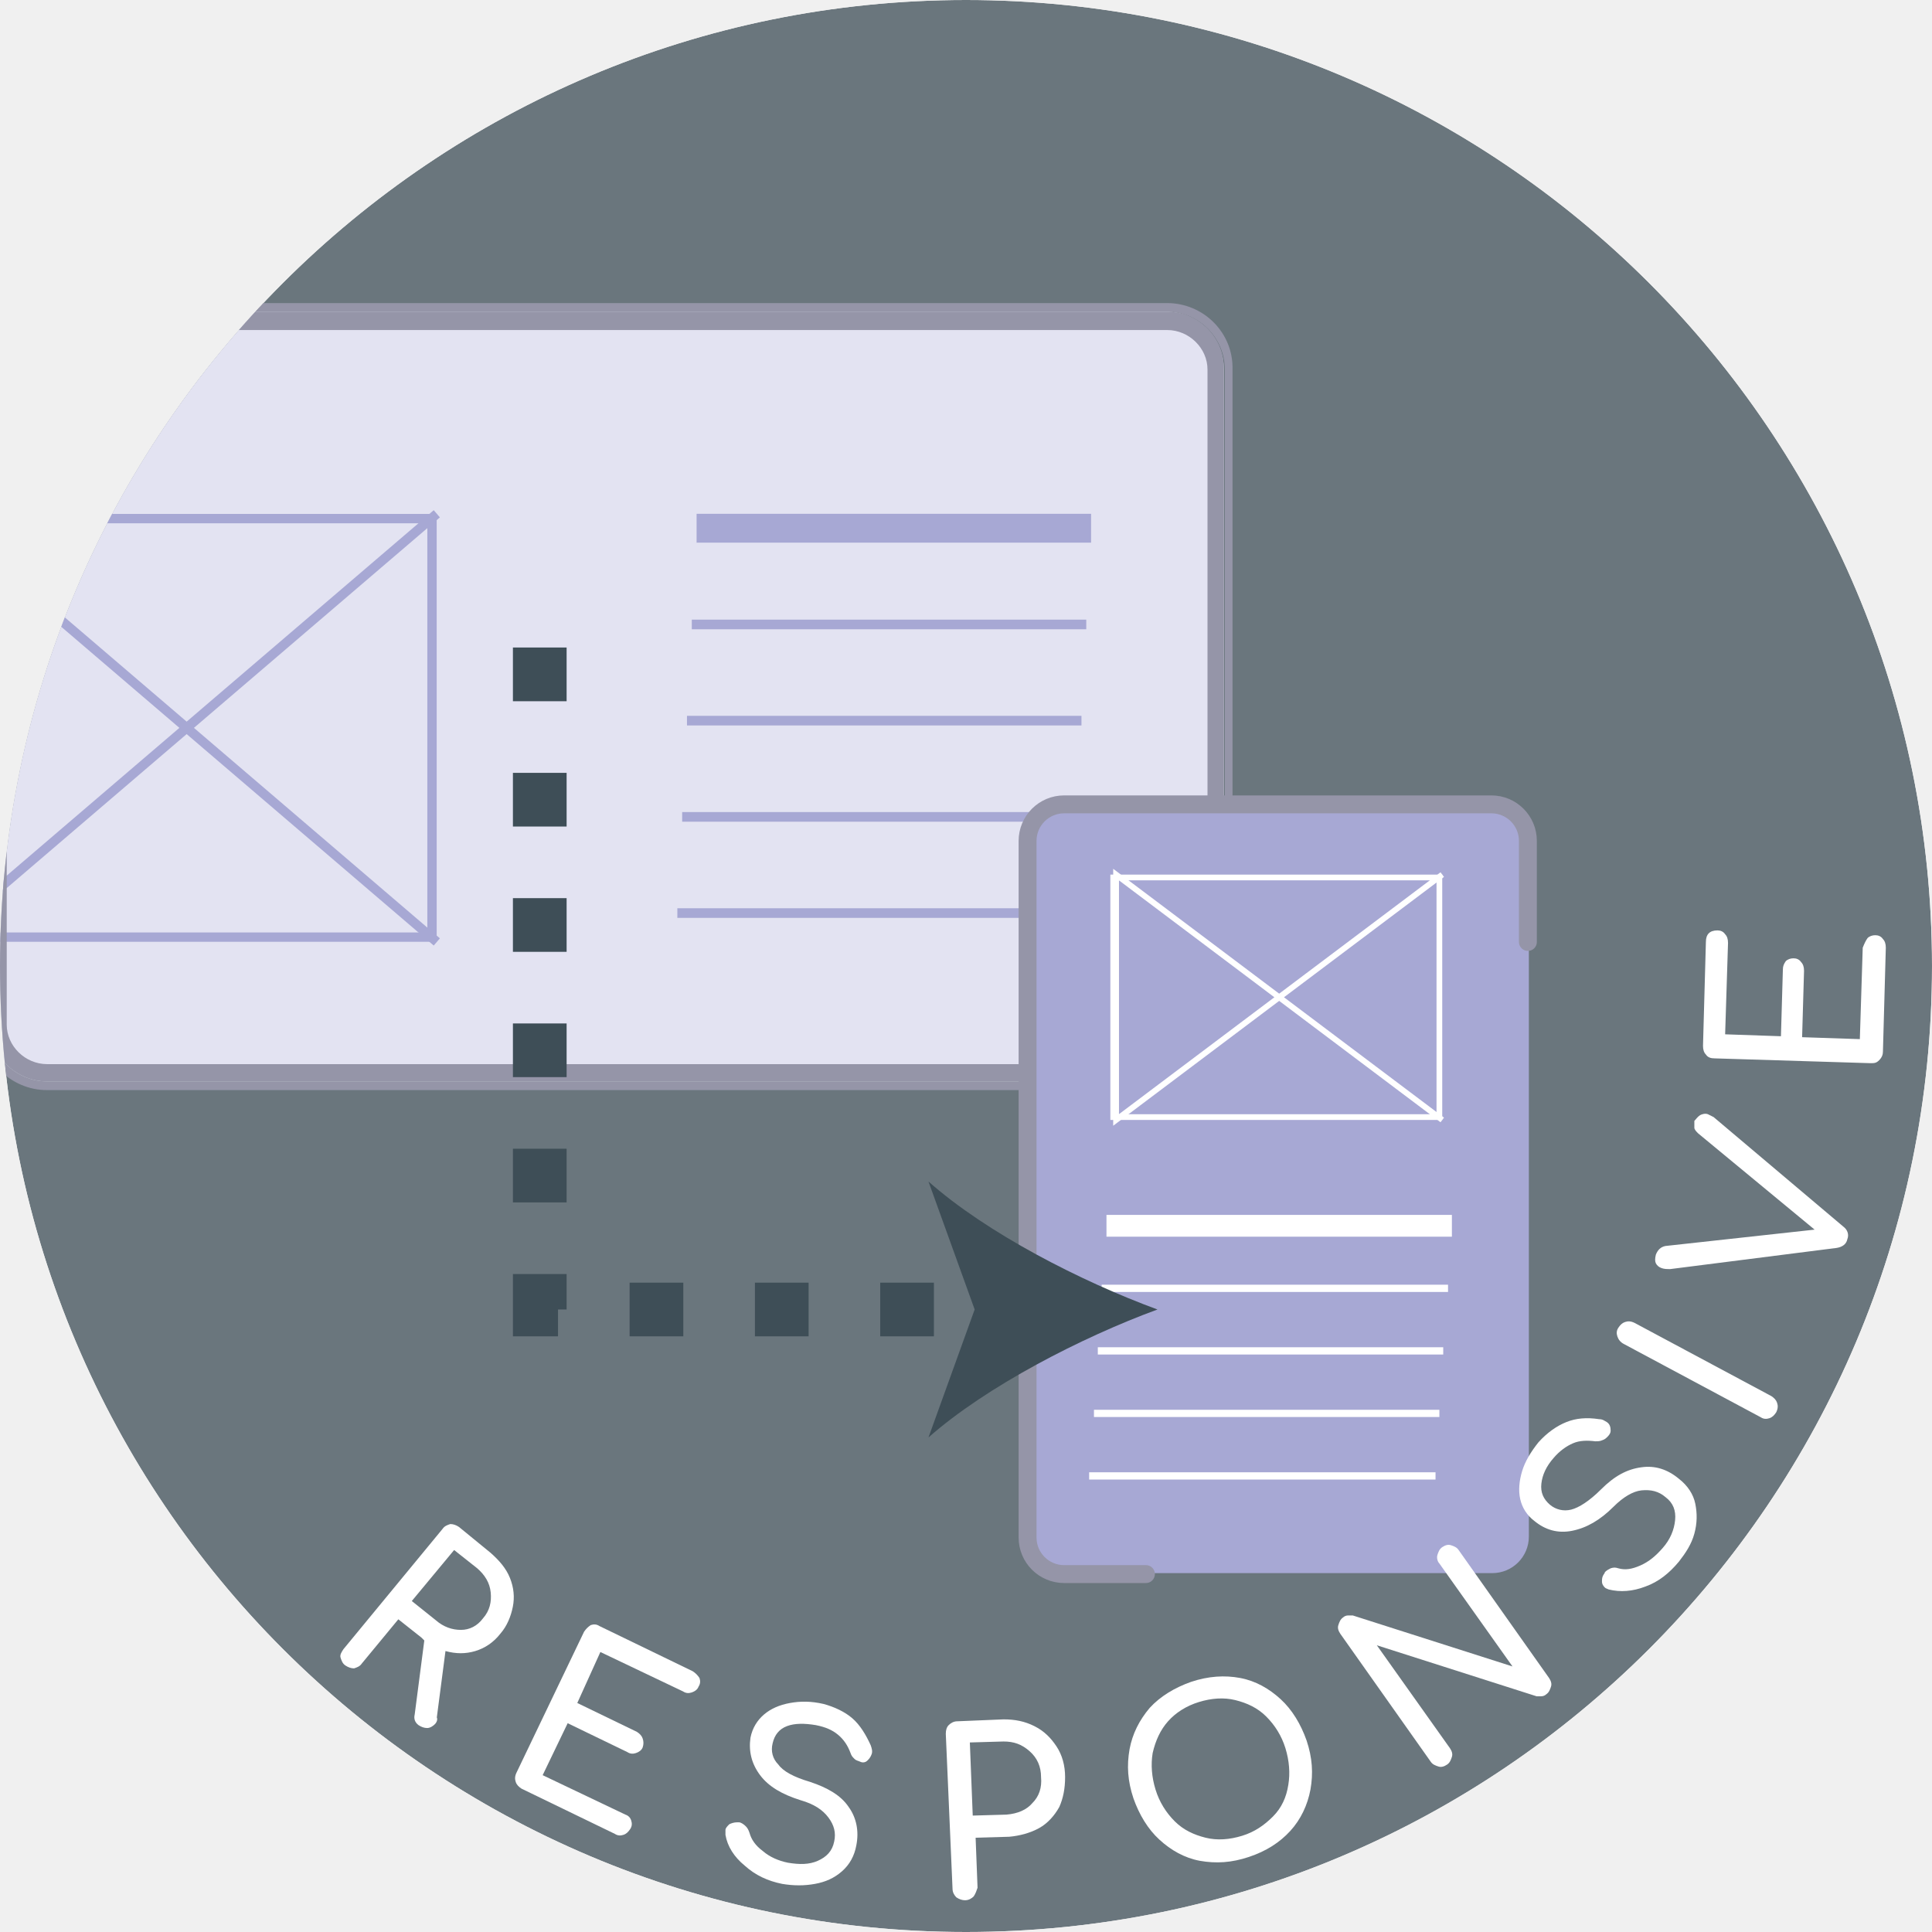
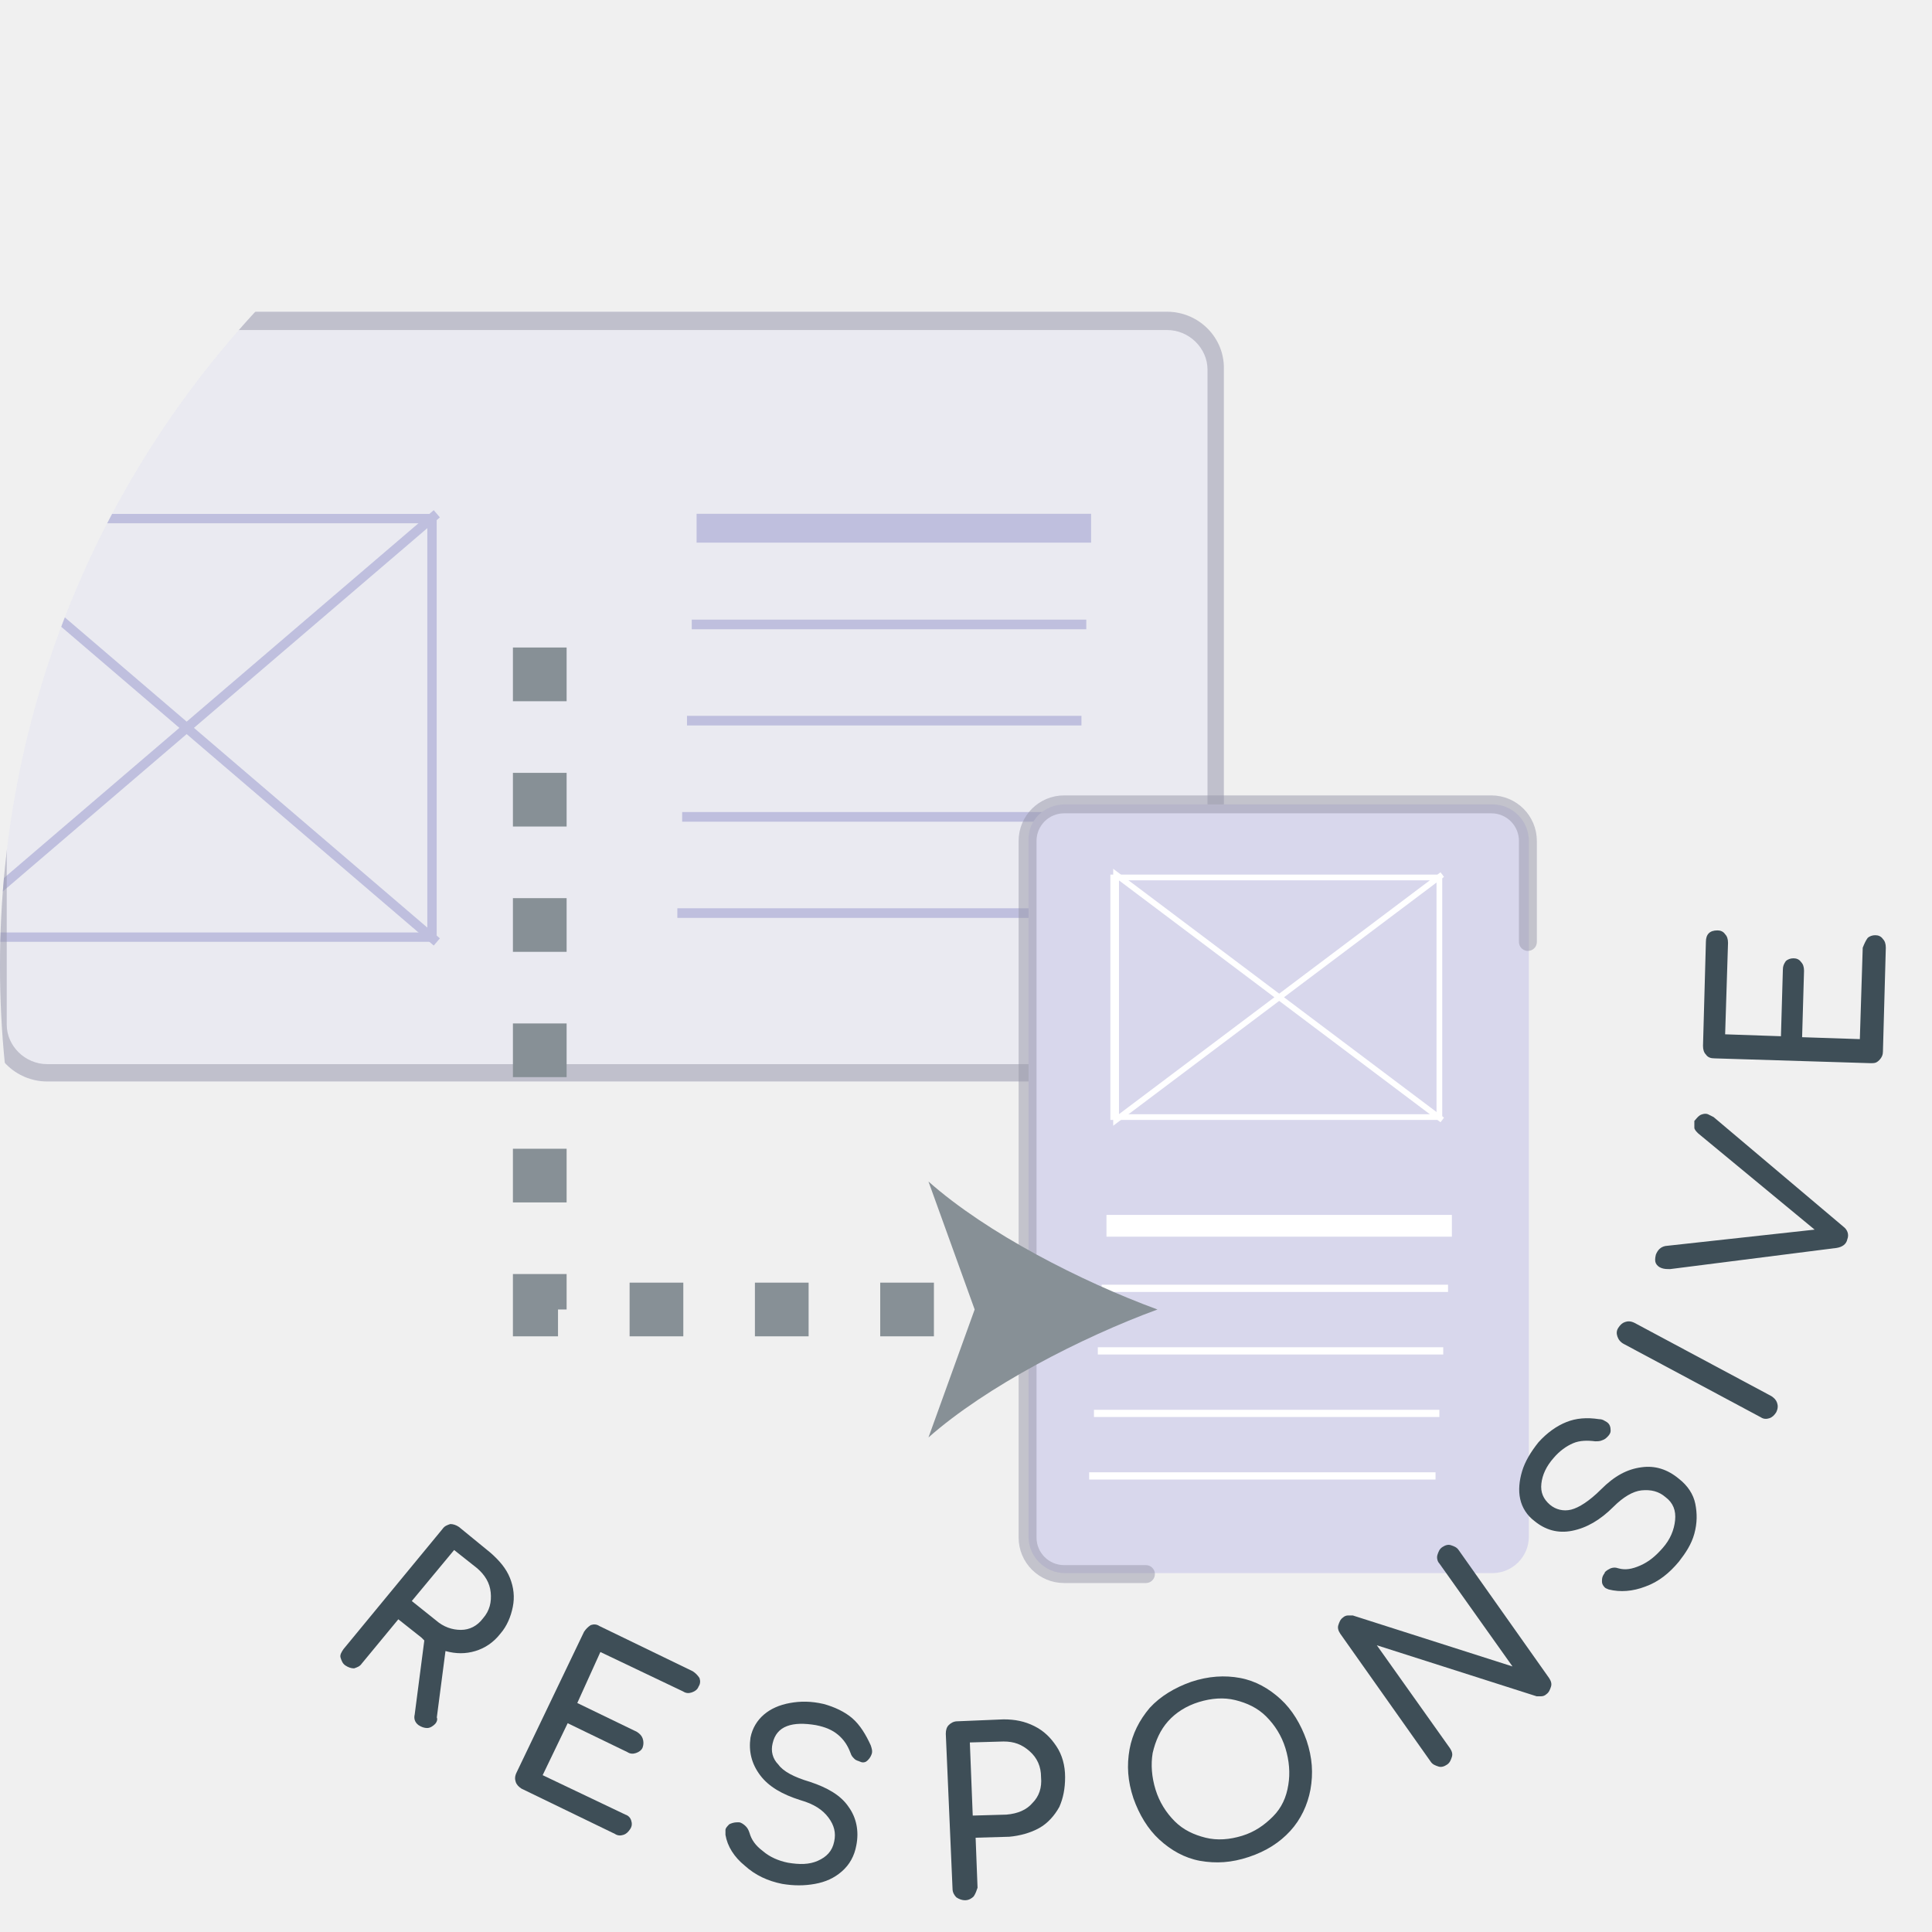
<svg xmlns="http://www.w3.org/2000/svg" xmlns:xlink="http://www.w3.org/1999/xlink" version="1.1" id="Layer_1" x="0px" y="0px" viewBox="0 0 200.8 200.8" style="enable-background:new 0 0 200.8 200.8;" xml:space="preserve">
  <style type="text/css">
	.st0{clip-path:url(#SVGID_2_);}
- 	.st1{opacity:0.75;}
- 	.st2{fill:#3E4E57;}
- 	.st3{fill:#9595A8;}
- 	.st4{fill:#E3E3F2;}
- 	.st5{fill:none;stroke:#A7A8D4;stroke-width:0.972;stroke-miterlimit:10;}
- 	.st6{fill:none;stroke:#A7A8D4;stroke-width:0.984;stroke-miterlimit:10;}
- 	.st7{fill:none;stroke:#A7A8D4;stroke-miterlimit:10;}
- 	.st8{fill:none;stroke:#A7A8D4;stroke-width:3;stroke-miterlimit:10;}
- 	.st9{fill:#A7A8D4;}
- 	.st10{fill:none;stroke:#FFFFFF;stroke-width:0.754;stroke-miterlimit:10;}
- 	.st11{fill:none;stroke:#FFFFFF;stroke-width:2.263;stroke-miterlimit:10;}
- 	.st12{fill:none;stroke:#FFFFFF;stroke-width:0.594;stroke-miterlimit:10;}
- 	.st13{fill:none;stroke:#FFFFFF;stroke-width:0.601;stroke-miterlimit:10;}
- 	.st14{fill:none;stroke:#9595A8;stroke-width:1.861;stroke-linecap:round;stroke-miterlimit:10;}
- 	.st15{enable-background:new    ;}
- 	.st16{fill:#FFFFFF;}
- 	.st17{fill:none;stroke:#3E4E57;stroke-width:5.581;stroke-miterlimit:10;stroke-dasharray:5.581,7.442;}
+ 	.st1{display:none;opacity:0.75;}
+ 	.st2{display:inline;fill:#3E4E57;}
+ 	.st3{display:none;}
+ 	.st4{display:inline;fill:#9595A8;}
+ 	.st5{opacity:0.5;fill:#E3E3F2;}
+ 	.st6{opacity:0.65;}
+ 	.st7{fill:none;stroke:#A7A8D4;stroke-width:0.972;stroke-miterlimit:10;}
+ 	.st8{fill:none;stroke:#A7A8D4;stroke-width:0.984;stroke-miterlimit:10;}
+ 	.st9{fill:none;stroke:#A7A8D4;stroke-miterlimit:10;}
+ 	.st10{fill:none;stroke:#A7A8D4;stroke-width:3;stroke-miterlimit:10;}
+ 	.st11{opacity:0.5;}
+ 	.st12{fill:#9595A8;}
+ 	.st13{fill:#D8D7EC;}
+ 	.st14{fill:none;stroke:#FFFFFF;stroke-width:0.754;stroke-miterlimit:10;}
+ 	.st15{fill:none;stroke:#FFFFFF;stroke-width:2.263;stroke-miterlimit:10;}
+ 	.st16{fill:none;stroke:#FFFFFF;stroke-width:0.594;stroke-miterlimit:10;}
+ 	.st17{fill:none;stroke:#FFFFFF;stroke-width:0.601;stroke-miterlimit:10;}
+ 	.st18{opacity:0.5;fill:none;stroke:#9595A8;stroke-width:1.861;stroke-linecap:round;stroke-miterlimit:10;}
+ 	.st19{enable-background:new    ;}
+ 	.st20{fill:#3E4E57;}
+ 	.st21{fill:none;stroke:#879096;stroke-width:5.581;stroke-miterlimit:10;stroke-dasharray:5.581,7.442;}
+ 	.st22{fill:#879096;}
</style>
  <g>
    <g id="Layer_1_1_">
      <g>
-         <defs>
-           <circle id="SVGID_1_" cx="100.4" cy="100.4" r="100.4" />
-         </defs>
-         <clipPath id="SVGID_2_">
-           <use xlink:href="#SVGID_1_" style="overflow:visible;" />
-         </clipPath>
-         <g class="st0">
-           <g class="st1">
-             <circle class="st2" cx="100.4" cy="100.4" r="100.4" />
-           </g>
-           <g>
-             <path class="st3" d="M121.3,32.4c3.3,0,6,2.7,6,6v68c0,3.3-2.7,6-6,6H4.9c-3.3,0-6-2.7-6-6v-68c0-3.3,2.7-6,6-6L121.3,32.4        M121.3,31.5H4.9c-3.8,0-6.9,3.1-6.9,6.9v68c0,3.8,3.1,6.9,6.9,6.9h116.3c3.8,0,6.9-3.1,6.9-6.9v-68       C128.2,34.6,125.1,31.5,121.3,31.5C121.3,31.5,121.3,31.5,121.3,31.5z" />
-           </g>
-           <path class="st4" d="M4.9,32.4h116.3c3.3,0,6,2.7,6,6v68c0,3.3-2.7,6-6,6H4.9c-3.3,0-6-2.7-6-6v-68C-1.1,35.1,1.6,32.4,4.9,32.4      z" />
-           <g>
-             <rect x="-7.1" y="53.9" class="st5" width="52" height="43.5" />
-             <polyline class="st6" points="45.4,97.9 -6.6,53.4 -6.6,97.9 45.4,53.4      " />
-           </g>
-           <g>
-             <line class="st7" x1="70.4" y1="94.9" x2="111.4" y2="94.9" />
-             <line class="st7" x1="70.9" y1="84.9" x2="111.9" y2="84.9" />
-             <line class="st7" x1="71.4" y1="74.9" x2="112.4" y2="74.9" />
-             <line class="st7" x1="71.9" y1="64.9" x2="112.9" y2="64.9" />
-             <line class="st8" x1="72.4" y1="54.9" x2="113.4" y2="54.9" />
-           </g>
-           <g>
-             <path class="st3" d="M121.3,34.3c2.3,0,4.2,1.9,4.2,4.1v0v68c0,2.3-1.9,4.2-4.2,4.2l0,0H4.9c-2.3,0-4.2-1.9-4.2-4.1       c0,0,0,0,0,0v-68c0-2.3,1.9-4.2,4.1-4.2c0,0,0,0,0,0L121.3,34.3 M121.3,32.4H4.9c-3.3,0-6,2.7-6,6v68c0,3.3,2.7,6,6,6h116.3       c3.3,0,6-2.7,6-6v-68C127.3,35.1,124.6,32.4,121.3,32.4z" />
-           </g>
-           <path class="st9" d="M110.7,83.6h44.4c2.1,0,3.8,1.7,3.8,3.8v72.3c0,2.1-1.7,3.8-3.8,3.8h-44.4c-2.1,0-3.8-1.7-3.8-3.8V87.4      C106.8,85.3,108.5,83.6,110.7,83.6z" />
-           <g>
-             <line class="st10" x1="113.2" y1="153.4" x2="149.2" y2="153.4" />
-             <line class="st10" x1="113.7" y1="146.9" x2="149.6" y2="146.9" />
-             <line class="st10" x1="114.1" y1="140.4" x2="150" y2="140.4" />
-             <line class="st10" x1="114.5" y1="133.9" x2="150.5" y2="133.9" />
-             <line class="st11" x1="115" y1="127.4" x2="150.9" y2="127.4" />
-           </g>
-           <g>
-             <rect x="115.7" y="91.2" class="st12" width="33.9" height="24.9" />
-             <polyline class="st13" points="149.9,116.4 116,90.9 116,116.4 149.9,90.9      " />
-           </g>
-           <path class="st14" d="M119.1,163.6h-8.5c-2.1,0-3.8-1.7-3.8-3.8c0,0,0,0,0,0V87.4c0-2.1,1.7-3.8,3.8-3.8l0,0h44.4      c2.1,0,3.8,1.7,3.8,3.8v10.5" />
-           <g class="st15">
-             <path class="st16" d="M45.2,179.2c-0.2,0.2-0.5,0.4-0.8,0.4c-0.3,0-0.6-0.1-0.9-0.3c-0.4-0.3-0.5-0.7-0.4-1.1l1-7.7l-0.3-0.3       l-2.4-1.9l-3.8,4.6c-0.2,0.3-0.5,0.4-0.8,0.5c-0.3,0-0.6-0.1-0.9-0.3c-0.3-0.2-0.4-0.5-0.5-0.8s0.1-0.6,0.3-0.9l10.3-12.5       c0.2-0.3,0.5-0.4,0.8-0.5c0.3,0,0.6,0.1,0.9,0.3l3.3,2.7c0.9,0.8,1.6,1.6,2,2.6c0.4,1,0.5,2,0.3,3c-0.2,1-0.6,2-1.3,2.8       c-0.7,0.9-1.6,1.5-2.6,1.8c-1,0.3-2,0.3-3.1,0l-0.9,6.9C45.5,178.7,45.4,179,45.2,179.2z M45.3,168.4c0.8,0.7,1.7,1,2.6,1       s1.7-0.4,2.3-1.2c0.7-0.8,0.9-1.7,0.8-2.7c-0.1-1-0.6-1.8-1.4-2.5l-2.4-1.9l-4.4,5.3L45.3,168.4z" />
-           </g>
-           <g class="st15">
-             <path class="st16" d="M65.6,189.2c0.1,0.3,0.1,0.6-0.1,0.9c-0.2,0.3-0.4,0.5-0.7,0.6s-0.6,0.1-0.9-0.1l-9.7-4.7       c-0.3-0.2-0.5-0.4-0.6-0.7s-0.1-0.6,0.1-1l7-14.6c0.2-0.3,0.4-0.5,0.7-0.7c0.3-0.1,0.6-0.1,0.9,0.1l9.7,4.7       c0.3,0.2,0.5,0.4,0.7,0.7c0.1,0.3,0.1,0.6-0.1,0.9c-0.1,0.3-0.4,0.5-0.7,0.6c-0.3,0.1-0.6,0.1-0.9-0.1l-8.6-4.1L60,177l6.2,3       c0.3,0.2,0.5,0.4,0.6,0.7c0.1,0.3,0.1,0.6,0,0.9c-0.1,0.3-0.4,0.5-0.7,0.6c-0.3,0.1-0.6,0.1-0.9-0.1l-6.2-3l-2.6,5.4l8.6,4.1       C65.3,188.7,65.5,188.9,65.6,189.2z" />
-           </g>
-           <g class="st15">
-             <path class="st16" d="M88.6,178.6c0.8,0.7,1.4,1.7,1.9,2.8c0.1,0.3,0.2,0.6,0.1,0.9c-0.1,0.3-0.3,0.6-0.6,0.8       c-0.2,0.1-0.4,0.1-0.6,0s-0.4-0.1-0.6-0.3c-0.2-0.2-0.3-0.3-0.4-0.6c-0.3-0.8-0.7-1.4-1.3-1.9c-0.6-0.5-1.3-0.8-2.3-1       c-1.2-0.2-2.2-0.2-3,0.1c-0.8,0.3-1.3,0.9-1.5,1.8c-0.2,0.8,0,1.6,0.6,2.2c0.5,0.7,1.6,1.3,3.3,1.8c1.8,0.6,3.2,1.4,4,2.6       c0.8,1.1,1.1,2.5,0.8,4c-0.2,1.1-0.7,2-1.5,2.7c-0.8,0.7-1.7,1.1-2.8,1.3c-1.1,0.2-2.2,0.2-3.4,0c-1.5-0.3-2.8-0.9-3.9-1.9       c-1.1-0.9-1.8-2-2-3.2c0-0.2,0-0.4,0-0.5c0-0.2,0.2-0.4,0.4-0.6c0.2-0.1,0.5-0.2,0.8-0.2c0.1,0,0.1,0,0.2,0       c0.2,0,0.5,0.2,0.7,0.4c0.2,0.2,0.3,0.4,0.4,0.7c0.2,0.7,0.6,1.3,1.4,1.9c0.7,0.6,1.6,1,2.6,1.2c1.2,0.2,2.2,0.2,3.1-0.2       c0.9-0.4,1.5-1,1.7-2c0.2-0.9,0-1.7-0.6-2.5c-0.6-0.8-1.5-1.4-2.9-1.8c-1.9-0.6-3.3-1.4-4.2-2.6c-0.9-1.2-1.2-2.5-1-3.9       c0.2-1,0.7-1.8,1.4-2.4c0.7-0.6,1.6-1,2.7-1.2c1.1-0.2,2.2-0.2,3.5,0.1C86.7,177.4,87.8,177.9,88.6,178.6z" />
-           </g>
-           <g class="st15">
-             <path class="st16" d="M101.2,197.1c-0.2,0.2-0.5,0.4-0.9,0.4c-0.3,0-0.6-0.1-0.9-0.3c-0.2-0.2-0.4-0.5-0.4-0.9l-0.7-16.1       c0-0.4,0.1-0.7,0.3-0.9s0.5-0.4,0.9-0.4l4.8-0.2c1.2,0,2.2,0.2,3.2,0.7c1,0.5,1.7,1.2,2.3,2.1s0.9,2,0.9,3.2       c0,1.2-0.2,2.2-0.6,3.1c-0.5,0.9-1.2,1.7-2.1,2.2c-0.9,0.5-2,0.8-3.1,0.9l-3.5,0.1l0.2,5.2       C101.5,196.5,101.4,196.8,101.2,197.1z M107.3,187.4c0.7-0.7,1-1.6,0.9-2.7c0-1.1-0.4-2-1.2-2.7s-1.6-1-2.7-1l-3.5,0.1l0.3,7.6       l3.5-0.1C105.8,188.5,106.7,188.1,107.3,187.4z" />
-           </g>
-           <g class="st15">
-             <path class="st16" d="M128.9,174.4c1.6,0.3,3,1.1,4.2,2.2c1.2,1.1,2.1,2.6,2.7,4.3c0.6,1.8,0.7,3.4,0.4,5.1       c-0.3,1.6-1,3.1-2.1,4.3c-1.1,1.2-2.5,2.1-4.3,2.7s-3.4,0.7-5.1,0.4c-1.6-0.3-3-1.1-4.2-2.2c-1.2-1.1-2.1-2.6-2.7-4.3       c-0.6-1.8-0.7-3.4-0.4-5.1c0.3-1.6,1-3,2.1-4.3c1.1-1.2,2.6-2.1,4.3-2.7C125.6,174.2,127.3,174.1,128.9,174.4z M121.4,178.9       c-0.8,0.9-1.3,2-1.6,3.3c-0.2,1.2-0.1,2.5,0.3,3.8c0.4,1.3,1.1,2.4,2,3.3c0.9,0.9,2,1.4,3.2,1.7c1.2,0.3,2.5,0.2,3.8-0.2       s2.3-1.1,3.2-2s1.4-2,1.6-3.3c0.2-1.2,0.1-2.5-0.3-3.8c-0.4-1.3-1.1-2.4-2-3.3s-2-1.4-3.2-1.7c-1.2-0.3-2.5-0.2-3.8,0.2       C123.3,177.3,122.2,178,121.4,178.9z" />
-           </g>
-           <g class="st15">
-             <path class="st16" d="M149.4,161.6c0.1-0.3,0.2-0.6,0.5-0.8s0.6-0.3,0.9-0.2c0.3,0.1,0.6,0.2,0.8,0.5l9.4,13.3       c0.2,0.3,0.3,0.6,0.2,0.9c-0.1,0.3-0.2,0.6-0.5,0.8c-0.1,0.1-0.3,0.2-0.5,0.2c-0.2,0-0.4,0-0.5,0l-16.6-5.3l7.6,10.7       c0.2,0.3,0.3,0.6,0.2,0.9c-0.1,0.3-0.2,0.6-0.5,0.8c-0.3,0.2-0.6,0.3-0.9,0.2c-0.3-0.1-0.6-0.2-0.8-0.5l-9.4-13.3       c-0.2-0.3-0.3-0.6-0.2-0.9c0.1-0.3,0.2-0.6,0.5-0.8c0.1-0.1,0.3-0.2,0.5-0.2s0.4,0,0.5,0l16.6,5.3l-7.6-10.7       C149.4,162.3,149.3,161.9,149.4,161.6z" />
-           </g>
-           <g class="st15">
-             <path class="st16" d="M162.8,147.8c1-0.4,2.1-0.5,3.4-0.3c0.4,0,0.6,0.2,0.8,0.3c0.3,0.2,0.4,0.5,0.4,0.9       c0,0.2-0.1,0.4-0.3,0.6c-0.2,0.2-0.3,0.3-0.6,0.4c-0.2,0.1-0.5,0.1-0.7,0.1c-0.8-0.1-1.6-0.1-2.3,0.2c-0.7,0.3-1.4,0.8-2,1.5       c-0.8,0.9-1.2,1.8-1.3,2.7c-0.1,0.9,0.2,1.6,0.9,2.2c0.6,0.5,1.4,0.7,2.2,0.5s1.9-0.9,3.1-2.1c1.4-1.4,2.7-2.1,4.2-2.3       c1.4-0.2,2.7,0.2,3.9,1.2c0.9,0.7,1.5,1.6,1.7,2.6c0.2,1,0.2,2-0.1,3.1c-0.3,1.1-0.9,2-1.6,2.9c-1,1.2-2.1,2.1-3.5,2.6       c-1.3,0.5-2.6,0.6-3.8,0.3c-0.2-0.1-0.3-0.1-0.4-0.2c-0.2-0.2-0.3-0.4-0.3-0.6c0-0.3,0-0.5,0.2-0.8c0,0,0.1-0.1,0.1-0.2       c0.2-0.2,0.4-0.3,0.6-0.4c0.3-0.1,0.5-0.1,0.8,0c0.7,0.2,1.4,0.1,2.3-0.3s1.6-1,2.3-1.8c0.8-0.9,1.2-1.9,1.3-2.9       c0.1-1-0.2-1.8-1-2.4c-0.7-0.6-1.5-0.8-2.5-0.7c-0.9,0.1-1.9,0.7-2.9,1.7c-1.4,1.4-2.8,2.2-4.3,2.5c-1.5,0.3-2.8-0.1-3.9-1       c-0.8-0.6-1.3-1.4-1.5-2.3c-0.2-0.9-0.1-1.9,0.2-2.9c0.3-1,0.9-2,1.7-3C160.8,148.9,161.8,148.2,162.8,147.8z" />
-           </g>
-           <g class="st15">
-             <path class="st16" d="M168.1,138.9c-0.1-0.3-0.1-0.6,0.1-0.9c0.2-0.3,0.4-0.5,0.7-0.6c0.3-0.1,0.6-0.1,1,0.1l14.2,7.6       c0.3,0.2,0.5,0.4,0.6,0.7c0.1,0.3,0.1,0.6-0.1,1c-0.2,0.3-0.4,0.5-0.7,0.6c-0.3,0.1-0.6,0.1-0.9-0.1l-14.2-7.6       C168.4,139.5,168.2,139.2,168.1,138.9z" />
-           </g>
-           <g class="st15">
-             <path class="st16" d="M176.7,115.9c0.2-0.1,0.5-0.2,0.8-0.1c0.2,0.1,0.4,0.2,0.6,0.3l13.5,11.4c0.4,0.3,0.6,0.8,0.4,1.3       c-0.1,0.5-0.5,0.8-1.1,0.9l-17.3,2.2c-0.4,0-0.6,0-0.9-0.1c-0.3-0.1-0.5-0.3-0.6-0.5s-0.1-0.5,0-0.9c0.2-0.5,0.5-0.8,1-0.9       l15.5-1.7l-12.1-10c-0.2-0.2-0.4-0.4-0.4-0.6c0-0.2,0-0.4,0-0.7C176.3,116.3,176.4,116.1,176.7,115.9z" />
-           </g>
-           <g class="st15">
-             <path class="st16" d="M194.1,97.5c0.2-0.2,0.5-0.3,0.8-0.3c0.3,0,0.6,0.1,0.8,0.4c0.2,0.2,0.3,0.5,0.3,0.9l-0.3,10.8       c0,0.3-0.1,0.6-0.4,0.9s-0.5,0.3-0.9,0.3l-16.2-0.5c-0.4,0-0.7-0.1-0.9-0.4c-0.2-0.2-0.3-0.5-0.3-0.9l0.3-10.8       c0-0.4,0.1-0.7,0.3-0.9c0.2-0.2,0.5-0.3,0.9-0.3c0.3,0,0.6,0.1,0.8,0.4c0.2,0.2,0.3,0.5,0.3,0.9l-0.3,9.5l5.8,0.2l0.2-6.9       c0-0.4,0.1-0.6,0.3-0.9c0.2-0.2,0.5-0.3,0.8-0.3c0.3,0,0.6,0.1,0.8,0.4c0.2,0.2,0.3,0.5,0.3,0.9l-0.2,6.9l6,0.2l0.3-9.5       C193.8,98,193.9,97.8,194.1,97.5z" />
-           </g>
-           <g>
-             <polyline class="st17" points="56.1,67.3 56.1,136.1 103.5,136.1      " />
-             <path class="st2" d="M120.3,136.1c-7.9,2.9-17.8,8-23.8,13.3l4.8-13.3l-4.8-13.3C102.6,128.2,112.4,133.2,120.3,136.1z" />
+         <g>
+           <defs>
+             <circle id="SVGID_1_" cx="100.4" cy="100.4" r="100.4" />
+           </defs>
+           <clipPath id="SVGID_2_">
+             <use xlink:href="#SVGID_1_" style="overflow:visible;" />
+           </clipPath>
+           <g class="st0">
+             <g class="st1">
+               <circle class="st2" cx="100.4" cy="100.4" r="100.4" />
+             </g>
+             <g class="st3">
+               <path class="st4" d="M121.3,32.4c3.3,0,6,2.7,6,6v68c0,3.3-2.7,6-6,6H4.9c-3.3,0-6-2.7-6-6v-68c0-3.3,2.7-6,6-6H121.3         M121.3,31.5H4.9c-3.8,0-6.9,3.1-6.9,6.9v68c0,3.8,3.1,6.9,6.9,6.9h116.3c3.8,0,6.9-3.1,6.9-6.9v-68        C128.2,34.6,125.1,31.5,121.3,31.5L121.3,31.5z" />
+             </g>
+             <path class="st5" d="M4.9,32.4h116.3c3.3,0,6,2.7,6,6v68c0,3.3-2.7,6-6,6H4.9c-3.3,0-6-2.7-6-6v-68       C-1.1,35.1,1.6,32.4,4.9,32.4z" />
+             <g class="st6">
+               <rect x="-7.1" y="53.9" class="st7" width="52" height="43.5" />
+               <polyline class="st8" points="45.4,97.9 -6.6,53.4 -6.6,97.9 45.4,53.4       " />
+             </g>
+             <g class="st6">
+               <line class="st9" x1="70.4" y1="94.9" x2="111.4" y2="94.9" />
+               <line class="st9" x1="70.9" y1="84.9" x2="111.9" y2="84.9" />
+               <line class="st9" x1="71.4" y1="74.9" x2="112.4" y2="74.9" />
+               <line class="st9" x1="71.9" y1="64.9" x2="112.9" y2="64.9" />
+               <line class="st10" x1="72.4" y1="54.9" x2="113.4" y2="54.9" />
+             </g>
+             <g class="st11">
+               <path class="st12" d="M121.3,34.3c2.3,0,4.2,1.9,4.2,4.1l0,0v68c0,2.3-1.9,4.2-4.2,4.2l0,0H4.9c-2.3,0-4.2-1.9-4.2-4.1l0,0        v-68c0-2.3,1.9-4.2,4.1-4.2l0,0L121.3,34.3 M121.3,32.4H4.9c-3.3,0-6,2.7-6,6v68c0,3.3,2.7,6,6,6h116.3c3.3,0,6-2.7,6-6v-68        C127.3,35.1,124.6,32.4,121.3,32.4z" />
+             </g>
+             <path class="st13" d="M110.7,83.6h44.4c2.1,0,3.8,1.7,3.8,3.8v72.3c0,2.1-1.7,3.8-3.8,3.8h-44.4c-2.1,0-3.8-1.7-3.8-3.8V87.4       C106.8,85.3,108.5,83.6,110.7,83.6z" />
+             <g>
+               <line class="st14" x1="113.2" y1="153.4" x2="149.2" y2="153.4" />
+               <line class="st14" x1="113.7" y1="146.9" x2="149.6" y2="146.9" />
+               <line class="st14" x1="114.1" y1="140.4" x2="150" y2="140.4" />
+               <line class="st14" x1="114.5" y1="133.9" x2="150.5" y2="133.9" />
+               <line class="st15" x1="115" y1="127.4" x2="150.9" y2="127.4" />
+             </g>
+             <g>
+               <rect x="115.7" y="91.2" class="st16" width="33.9" height="24.9" />
+               <polyline class="st17" points="149.9,116.4 116,90.9 116,116.4 149.9,90.9       " />
+             </g>
+             <path class="st18" d="M119.1,163.6h-8.5c-2.1,0-3.8-1.7-3.8-3.8l0,0V87.4c0-2.1,1.7-3.8,3.8-3.8l0,0H155c2.1,0,3.8,1.7,3.8,3.8       v10.5" />
+             <g>
+               <g class="st19">
+                 <path class="st20" d="M45.2,179.2c-0.2,0.2-0.5,0.4-0.8,0.4s-0.6-0.1-0.9-0.3c-0.4-0.3-0.5-0.7-0.4-1.1l1-7.7l-0.3-0.3         l-2.4-1.9l-3.8,4.6c-0.2,0.3-0.5,0.4-0.8,0.5c-0.3,0-0.6-0.1-0.9-0.3c-0.3-0.2-0.4-0.5-0.5-0.8s0.1-0.6,0.3-0.9L46,158.9         c0.2-0.3,0.5-0.4,0.8-0.5c0.3,0,0.6,0.1,0.9,0.3l3.3,2.7c0.9,0.8,1.6,1.6,2,2.6s0.5,2,0.3,3s-0.6,2-1.3,2.8         c-0.7,0.9-1.6,1.5-2.6,1.8s-2,0.3-3.1,0l-0.9,6.9C45.5,178.7,45.4,179,45.2,179.2z M45.3,168.4c0.8,0.7,1.7,1,2.6,1         s1.7-0.4,2.3-1.2c0.7-0.8,0.9-1.7,0.8-2.7c-0.1-1-0.6-1.8-1.4-2.5l-2.4-1.9l-4.4,5.3L45.3,168.4z" />
+               </g>
+               <g class="st19">
+                 <path class="st20" d="M65.6,189.2c0.1,0.3,0.1,0.6-0.1,0.9c-0.2,0.3-0.4,0.5-0.7,0.6s-0.6,0.1-0.9-0.1l-9.7-4.7         c-0.3-0.2-0.5-0.4-0.6-0.7s-0.1-0.6,0.1-1l7-14.6c0.2-0.3,0.4-0.5,0.7-0.7c0.3-0.1,0.6-0.1,0.9,0.1l9.7,4.7         c0.3,0.2,0.5,0.4,0.7,0.7c0.1,0.3,0.1,0.6-0.1,0.9c-0.1,0.3-0.4,0.5-0.7,0.6c-0.3,0.1-0.6,0.1-0.9-0.1l-8.6-4.1L60,177l6.2,3         c0.3,0.2,0.5,0.4,0.6,0.7s0.1,0.6,0,0.9c-0.1,0.3-0.4,0.5-0.7,0.6c-0.3,0.1-0.6,0.1-0.9-0.1l-6.2-3l-2.6,5.4l8.6,4.1         C65.3,188.7,65.5,188.9,65.6,189.2z" />
+               </g>
+               <g class="st19">
+                 <path class="st20" d="M88.6,178.6c0.8,0.7,1.4,1.7,1.9,2.8c0.1,0.3,0.2,0.6,0.1,0.9c-0.1,0.3-0.3,0.6-0.6,0.8         c-0.2,0.1-0.4,0.1-0.6,0s-0.4-0.1-0.6-0.3s-0.3-0.3-0.4-0.6c-0.3-0.8-0.7-1.4-1.3-1.9c-0.6-0.5-1.3-0.8-2.3-1         c-1.2-0.2-2.2-0.2-3,0.1s-1.3,0.9-1.5,1.8c-0.2,0.8,0,1.6,0.6,2.2c0.5,0.7,1.6,1.3,3.3,1.8c1.8,0.6,3.2,1.4,4,2.6         c0.8,1.1,1.1,2.5,0.8,4c-0.2,1.1-0.7,2-1.5,2.7s-1.7,1.1-2.8,1.3c-1.1,0.2-2.2,0.2-3.4,0c-1.5-0.3-2.8-0.9-3.9-1.9         c-1.1-0.9-1.8-2-2-3.2c0-0.2,0-0.4,0-0.5c0-0.2,0.2-0.4,0.4-0.6c0.2-0.1,0.5-0.2,0.8-0.2c0.1,0,0.1,0,0.2,0         c0.2,0,0.5,0.2,0.7,0.4s0.3,0.4,0.4,0.7c0.2,0.7,0.6,1.3,1.4,1.9c0.7,0.6,1.6,1,2.6,1.2c1.2,0.2,2.2,0.2,3.1-0.2s1.5-1,1.7-2         c0.2-0.9,0-1.7-0.6-2.5s-1.5-1.4-2.9-1.8c-1.9-0.6-3.3-1.4-4.2-2.6c-0.9-1.2-1.2-2.5-1-3.9c0.2-1,0.7-1.8,1.4-2.4         c0.7-0.6,1.6-1,2.7-1.2s2.2-0.2,3.5,0.1C86.7,177.4,87.8,177.9,88.6,178.6z" />
+               </g>
+               <g class="st19">
+                 <path class="st20" d="M101.2,197.1c-0.2,0.2-0.5,0.4-0.9,0.4c-0.3,0-0.6-0.1-0.9-0.3c-0.2-0.2-0.4-0.5-0.4-0.9l-0.7-16.1         c0-0.4,0.1-0.7,0.3-0.9s0.5-0.4,0.9-0.4l4.8-0.2c1.2,0,2.2,0.2,3.2,0.7s1.7,1.2,2.3,2.1s0.9,2,0.9,3.2s-0.2,2.2-0.6,3.1         c-0.5,0.9-1.2,1.7-2.1,2.2s-2,0.8-3.1,0.9l-3.5,0.1l0.2,5.2C101.5,196.5,101.4,196.8,101.2,197.1z M107.3,187.4         c0.7-0.7,1-1.6,0.9-2.7c0-1.1-0.4-2-1.2-2.7s-1.6-1-2.7-1l-3.5,0.1l0.3,7.6l3.5-0.1C105.8,188.5,106.7,188.1,107.3,187.4z" />
+               </g>
+               <g class="st19">
+                 <path class="st20" d="M128.9,174.4c1.6,0.3,3,1.1,4.2,2.2c1.2,1.1,2.1,2.6,2.7,4.3c0.6,1.8,0.7,3.4,0.4,5.1         c-0.3,1.6-1,3.1-2.1,4.3s-2.5,2.1-4.3,2.7s-3.4,0.7-5.1,0.4c-1.6-0.3-3-1.1-4.2-2.2c-1.2-1.1-2.1-2.6-2.7-4.3         c-0.6-1.8-0.7-3.4-0.4-5.1c0.3-1.6,1-3,2.1-4.3c1.1-1.2,2.6-2.1,4.3-2.7C125.6,174.2,127.3,174.1,128.9,174.4z M121.4,178.9         c-0.8,0.9-1.3,2-1.6,3.3c-0.2,1.2-0.1,2.5,0.3,3.8s1.1,2.4,2,3.3c0.9,0.9,2,1.4,3.2,1.7s2.5,0.2,3.8-0.2s2.3-1.1,3.2-2         s1.4-2,1.6-3.3c0.2-1.2,0.1-2.5-0.3-3.8c-0.4-1.3-1.1-2.4-2-3.3s-2-1.4-3.2-1.7s-2.5-0.2-3.8,0.2         C123.3,177.3,122.2,178,121.4,178.9z" />
+               </g>
+               <g class="st19">
+                 <path class="st20" d="M149.4,161.6c0.1-0.3,0.2-0.6,0.5-0.8s0.6-0.3,0.9-0.2c0.3,0.1,0.6,0.2,0.8,0.5l9.4,13.3         c0.2,0.3,0.3,0.6,0.2,0.9c-0.1,0.3-0.2,0.6-0.5,0.8c-0.1,0.1-0.3,0.2-0.5,0.2s-0.4,0-0.5,0l-16.6-5.3l7.6,10.7         c0.2,0.3,0.3,0.6,0.2,0.9c-0.1,0.3-0.2,0.6-0.5,0.8s-0.6,0.3-0.9,0.2c-0.3-0.1-0.6-0.2-0.8-0.5l-9.4-13.3         c-0.2-0.3-0.3-0.6-0.2-0.9c0.1-0.3,0.2-0.6,0.5-0.8c0.1-0.1,0.3-0.2,0.5-0.2s0.4,0,0.5,0l16.6,5.3l-7.6-10.7         C149.4,162.3,149.3,161.9,149.4,161.6z" />
+               </g>
+               <g class="st19">
+                 <path class="st20" d="M162.8,147.8c1-0.4,2.1-0.5,3.4-0.3c0.4,0,0.6,0.2,0.8,0.3c0.3,0.2,0.4,0.5,0.4,0.9         c0,0.2-0.1,0.4-0.3,0.6c-0.2,0.2-0.3,0.3-0.6,0.4c-0.2,0.1-0.5,0.1-0.7,0.1c-0.8-0.1-1.6-0.1-2.3,0.2s-1.4,0.8-2,1.5         c-0.8,0.9-1.2,1.8-1.3,2.7s0.2,1.6,0.9,2.2c0.6,0.5,1.4,0.7,2.2,0.5s1.9-0.9,3.1-2.1c1.4-1.4,2.7-2.1,4.2-2.3         c1.4-0.2,2.7,0.2,3.9,1.2c0.9,0.7,1.5,1.6,1.7,2.6s0.2,2-0.1,3.1s-0.9,2-1.6,2.9c-1,1.2-2.1,2.1-3.5,2.6         c-1.3,0.5-2.6,0.6-3.8,0.3c-0.2-0.1-0.3-0.1-0.4-0.2c-0.2-0.2-0.3-0.4-0.3-0.6c0-0.3,0-0.5,0.2-0.8c0,0,0.1-0.1,0.1-0.2         c0.2-0.2,0.4-0.3,0.6-0.4c0.3-0.1,0.5-0.1,0.8,0c0.7,0.2,1.4,0.1,2.3-0.3s1.6-1,2.3-1.8c0.8-0.9,1.2-1.9,1.3-2.9         s-0.2-1.8-1-2.4c-0.7-0.6-1.5-0.8-2.5-0.7c-0.9,0.1-1.9,0.7-2.9,1.7c-1.4,1.4-2.8,2.2-4.3,2.5s-2.8-0.1-3.9-1         c-0.8-0.6-1.3-1.4-1.5-2.3c-0.2-0.9-0.1-1.9,0.2-2.9s0.9-2,1.7-3C160.8,148.9,161.8,148.2,162.8,147.8z" />
+               </g>
+               <g class="st19">
+                 <path class="st20" d="M168.1,138.9c-0.1-0.3-0.1-0.6,0.1-0.9c0.2-0.3,0.4-0.5,0.7-0.6s0.6-0.1,1,0.1l14.2,7.6         c0.3,0.2,0.5,0.4,0.6,0.7s0.1,0.6-0.1,1c-0.2,0.3-0.4,0.5-0.7,0.6s-0.6,0.1-0.9-0.1l-14.2-7.6         C168.4,139.5,168.2,139.2,168.1,138.9z" />
+               </g>
+               <g class="st19">
+                 <path class="st20" d="M176.7,115.9c0.2-0.1,0.5-0.2,0.8-0.1c0.2,0.1,0.4,0.2,0.6,0.3l13.5,11.4c0.4,0.3,0.6,0.8,0.4,1.3         c-0.1,0.5-0.5,0.8-1.1,0.9l-17.3,2.2c-0.4,0-0.6,0-0.9-0.1c-0.3-0.1-0.5-0.3-0.6-0.5s-0.1-0.5,0-0.9c0.2-0.5,0.5-0.8,1-0.9         l15.5-1.7l-12.1-10c-0.2-0.2-0.4-0.4-0.4-0.6s0-0.4,0-0.7C176.3,116.3,176.4,116.1,176.7,115.9z" />
+               </g>
+               <g class="st19">
+                 <path class="st20" d="M194.1,97.5c0.2-0.2,0.5-0.3,0.8-0.3s0.6,0.1,0.8,0.4c0.2,0.2,0.3,0.5,0.3,0.9l-0.3,10.8         c0,0.3-0.1,0.6-0.4,0.9s-0.5,0.3-0.9,0.3l-16.2-0.5c-0.4,0-0.7-0.1-0.9-0.4c-0.2-0.2-0.3-0.5-0.3-0.9l0.3-10.8         c0-0.4,0.1-0.7,0.3-0.9c0.2-0.2,0.5-0.3,0.9-0.3c0.3,0,0.6,0.1,0.8,0.4c0.2,0.2,0.3,0.5,0.3,0.9l-0.3,9.5l5.8,0.2l0.2-6.9         c0-0.4,0.1-0.6,0.3-0.9c0.2-0.2,0.5-0.3,0.8-0.3s0.6,0.1,0.8,0.4c0.2,0.2,0.3,0.5,0.3,0.9l-0.2,6.9l6,0.2l0.3-9.5         C193.8,98,193.9,97.8,194.1,97.5z" />
+               </g>
+             </g>
+             <g>
+               <polyline class="st21" points="56.1,67.3 56.1,136.1 103.5,136.1       " />
+               <path class="st22" d="M120.3,136.1c-7.9,2.9-17.8,8-23.8,13.3l4.8-13.3l-4.8-13.3C102.6,128.2,112.4,133.2,120.3,136.1z" />
+             </g>
          </g>
        </g>
      </g>
    </g>
  </g>
</svg>
